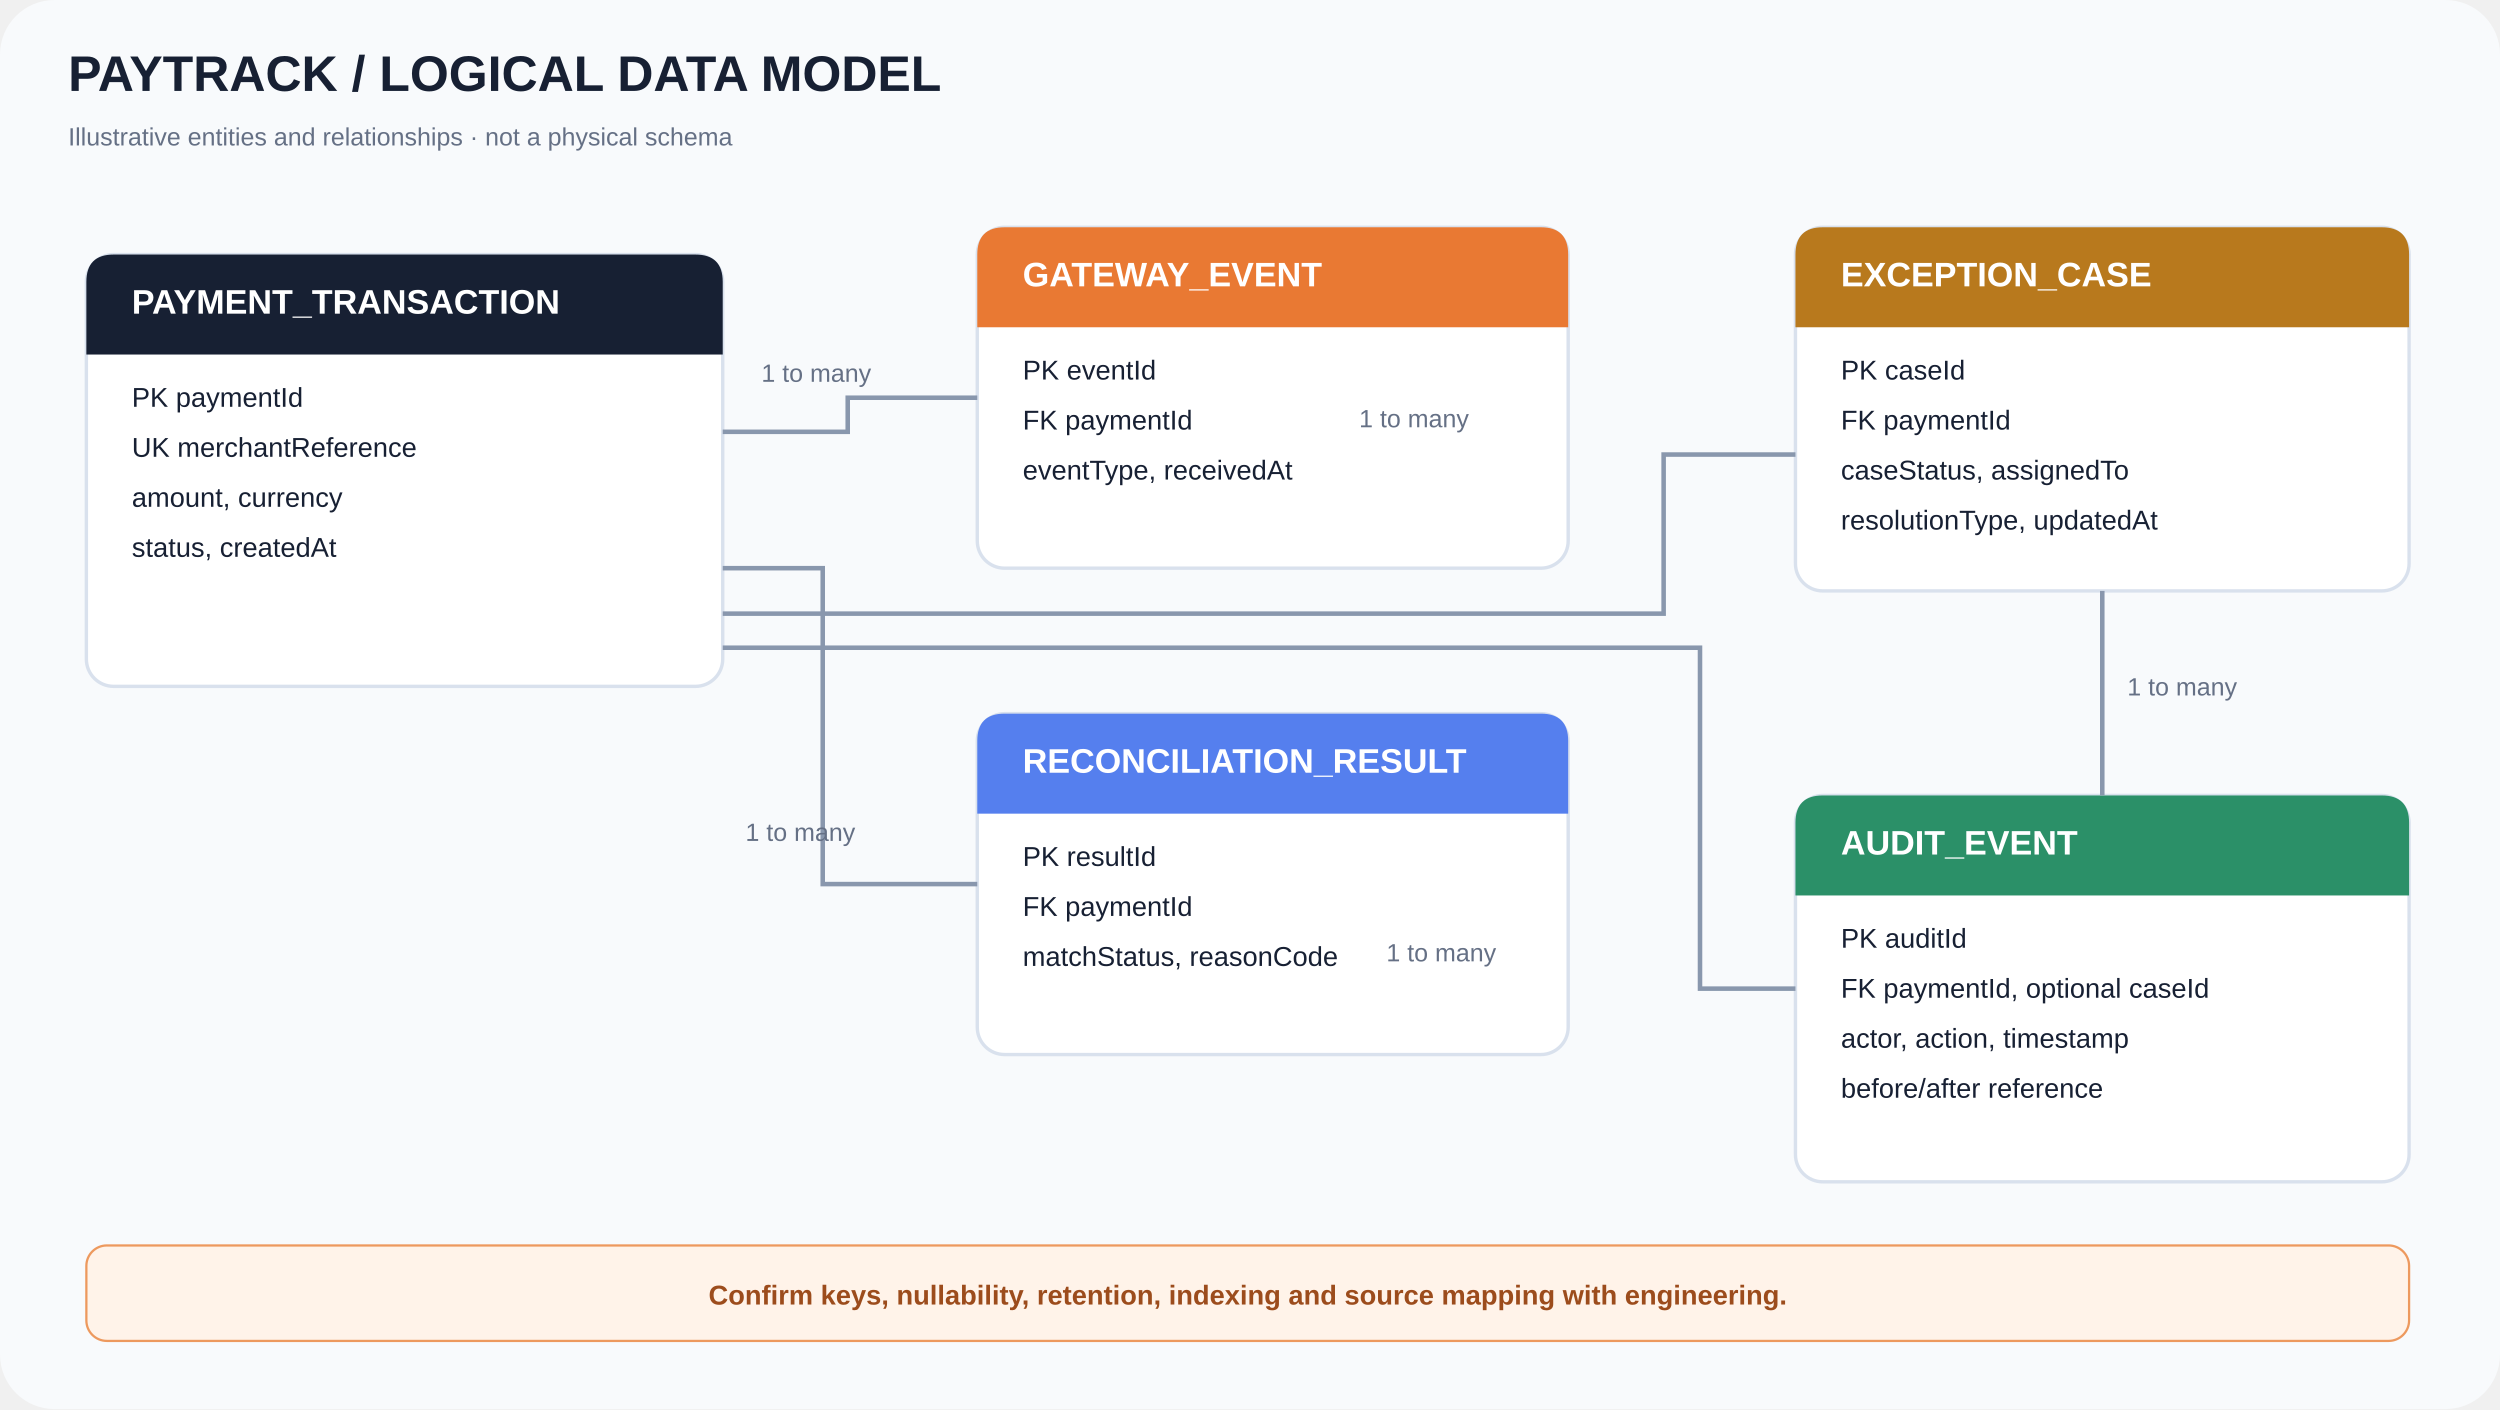
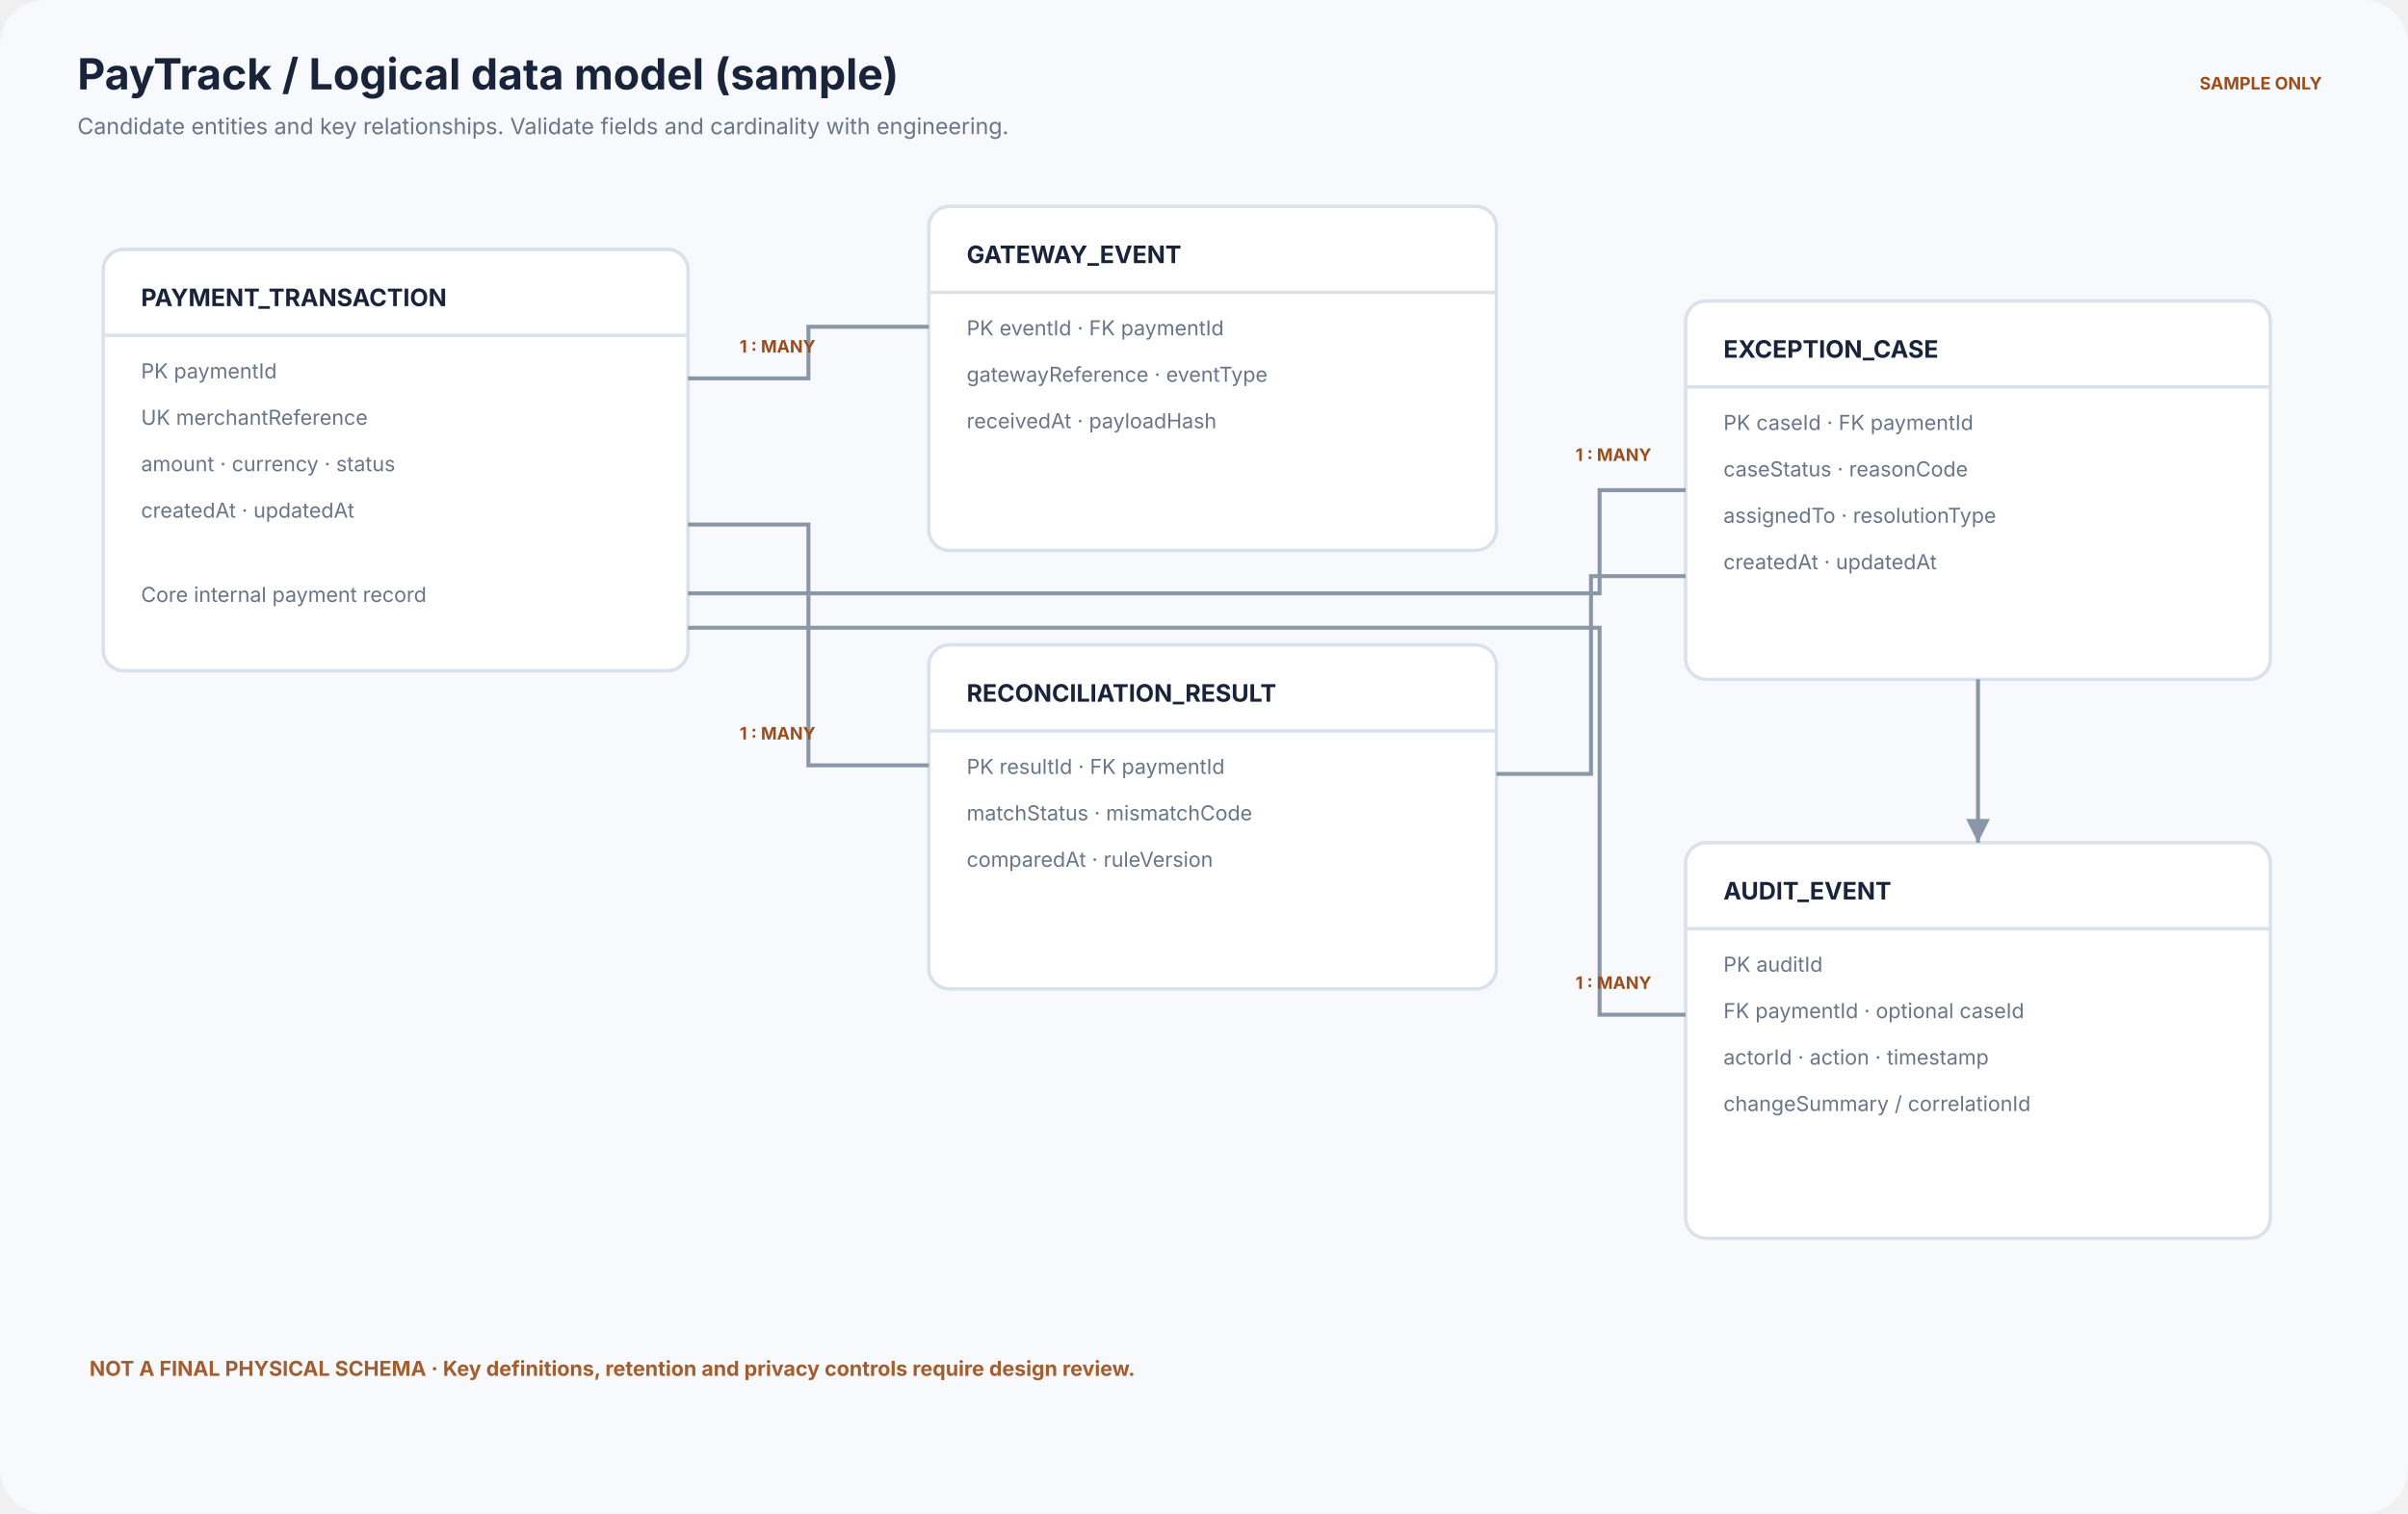
- <svg xmlns="http://www.w3.org/2000/svg" width="1100" height="620" viewBox="0 0 1100 620" role="img" aria-labelledby="title desc">
+ <svg xmlns="http://www.w3.org/2000/svg" width="1400" height="880" viewBox="0 0 1400 880">
  <defs>
-     <style>.h{font:700 15px Arial,sans-serif;fill:#fff}.f{font:12px Arial,sans-serif;fill:#172033}.m{font:11px Arial,sans-serif;fill:#657085}.e{stroke:#8997ad;stroke-width:2;fill:none}</style>
+     <marker id="arrow" markerWidth="8" markerHeight="8" refX="6" refY="3" orient="auto">
+       <path d="M0,0 L6,3 L0,6 Z" fill="#8b96a7" />
+     </marker>
  </defs>
-   <rect width="1100" height="620" rx="24" fill="#f8fafc" />
-   <text x="30" y="40" style="font:800 22px Arial,sans-serif;fill:#172033">PAYTRACK / LOGICAL DATA MODEL</text>
-   <text x="30" y="64" class="m">Illustrative entities and relationships · not a physical schema</text>
+   <style>.title{font:700 25px Inter,Arial,sans-serif;fill:#19243a}.sub{font:13px Inter,Arial,sans-serif;fill:#697587}.node{fill:#fff;stroke:#d9e1eb;stroke-width:2}.nodeTitle{font:700 14px Inter,Arial,sans-serif;fill:#19243a}.nodeText{font:12px Inter,Arial,sans-serif;fill:#697587}.edge{fill:none;stroke:#8b96a7;stroke-width:2.3;marker-end:url(#arrow)}.tag{font:700 10px Inter,Arial,sans-serif;fill:#9b4e1b}.watermark{font:700 12px Inter,Arial,sans-serif;fill:#a45d2d}</style>
+   <rect width="1400" height="880" rx="26" fill="#f7f9fc" />
+   <text x="45" y="52" class="title">PayTrack / Logical data model (sample)</text>
+   <text x="45" y="78" class="sub">Candidate entities and key relationships. Validate fields and cardinality with engineering.</text>
+   <text x="1350" y="52" text-anchor="end" class="tag">SAMPLE ONLY</text>
  <g>
-     <rect x="38" y="112" width="280" height="190" rx="12" fill="#fff" stroke="#d9e1ed" stroke-width="1.5" />
-     <path d="M38 124q0-12 12-12h256q12 0 12 12v32H38z" fill="#172033" />
-     <text x="58" y="138" class="h">PAYMENT_TRANSACTION</text>
-     <text x="58" y="179" class="f">PK paymentId</text>
-     <text x="58" y="201" class="f">UK merchantReference</text>
-     <text x="58" y="223" class="f">amount, currency</text>
-     <text x="58" y="245" class="f">status, createdAt</text>
+     <rect class="node" x="60" y="145" width="340" height="245" rx="12" />
+     <path d="M60 195H400" stroke="#d9e1eb" stroke-width="2" />
+     <text x="82" y="178" class="nodeTitle">PAYMENT_TRANSACTION</text>
+     <text x="82" y="220" class="nodeText">PK paymentId</text>
+     <text x="82" y="247" class="nodeText">UK merchantReference</text>
+     <text x="82" y="274" class="nodeText">amount · currency · status</text>
+     <text x="82" y="301" class="nodeText">createdAt · updatedAt</text>
+     <text x="82" y="350" class="nodeText">Core internal payment record</text>
+     <rect class="node" x="540" y="120" width="330" height="200" rx="12" />
+     <path d="M540 170H870" stroke="#d9e1eb" stroke-width="2" />
+     <text x="562" y="153" class="nodeTitle">GATEWAY_EVENT</text>
+     <text x="562" y="195" class="nodeText">PK eventId · FK paymentId</text>
+     <text x="562" y="222" class="nodeText">gatewayReference · eventType</text>
+     <text x="562" y="249" class="nodeText">receivedAt · payloadHash</text>
+     <rect class="node" x="540" y="375" width="330" height="200" rx="12" />
+     <path d="M540 425H870" stroke="#d9e1eb" stroke-width="2" />
+     <text x="562" y="408" class="nodeTitle">RECONCILIATION_RESULT</text>
+     <text x="562" y="450" class="nodeText">PK resultId · FK paymentId</text>
+     <text x="562" y="477" class="nodeText">matchStatus · mismatchCode</text>
+     <text x="562" y="504" class="nodeText">comparedAt · ruleVersion</text>
+     <rect class="node" x="980" y="175" width="340" height="220" rx="12" />
+     <path d="M980 225H1320" stroke="#d9e1eb" stroke-width="2" />
+     <text x="1002" y="208" class="nodeTitle">EXCEPTION_CASE</text>
+     <text x="1002" y="250" class="nodeText">PK caseId · FK paymentId</text>
+     <text x="1002" y="277" class="nodeText">caseStatus · reasonCode</text>
+     <text x="1002" y="304" class="nodeText">assignedTo · resolutionType</text>
+     <text x="1002" y="331" class="nodeText">createdAt · updatedAt</text>
+     <rect class="node" x="980" y="490" width="340" height="230" rx="12" />
+     <path d="M980 540H1320" stroke="#d9e1eb" stroke-width="2" />
+     <text x="1002" y="523" class="nodeTitle">AUDIT_EVENT</text>
+     <text x="1002" y="565" class="nodeText">PK auditId</text>
+     <text x="1002" y="592" class="nodeText">FK paymentId · optional caseId</text>
+     <text x="1002" y="619" class="nodeText">actorId · action · timestamp</text>
+     <text x="1002" y="646" class="nodeText">changeSummary / correlationId</text>
+     <path class="edge" d="M400 220 H470 V190 H540 M400 305 H470 V445 H540 M400 345 H930 V285 H980 M400 365 H930 V590 H980 M870 450 H925 V335 H980 M1150 395 V490" />
+     <text x="430" y="205" class="tag">1 : MANY</text>
+     <text x="430" y="430" class="tag">1 : MANY</text>
+     <text x="916" y="268" class="tag">1 : MANY</text>
+     <text x="916" y="575" class="tag">1 : MANY</text>
+     <text x="52" y="800" class="watermark">NOT A FINAL PHYSICAL SCHEMA · Key definitions, retention and privacy controls require design review.</text>
  </g>
-   <g>
-     <rect x="430" y="100" width="260" height="150" rx="12" fill="#fff" stroke="#d9e1ed" stroke-width="1.5" />
-     <path d="M430 112q0-12 12-12h236q12 0 12 12v32H430z" fill="#e97933" />
-     <text x="450" y="126" class="h">GATEWAY_EVENT</text>
-     <text x="450" y="167" class="f">PK eventId</text>
-     <text x="450" y="189" class="f">FK paymentId</text>
-     <text x="450" y="211" class="f">eventType, receivedAt</text>
-   </g>
-   <g>
-     <rect x="430" y="314" width="260" height="150" rx="12" fill="#fff" stroke="#d9e1ed" stroke-width="1.5" />
-     <path d="M430 326q0-12 12-12h236q12 0 12 12v32H430z" fill="#557fee" />
-     <text x="450" y="340" class="h">RECONCILIATION_RESULT</text>
-     <text x="450" y="381" class="f">PK resultId</text>
-     <text x="450" y="403" class="f">FK paymentId</text>
-     <text x="450" y="425" class="f">matchStatus, reasonCode</text>
-   </g>
-   <g>
-     <rect x="790" y="100" width="270" height="160" rx="12" fill="#fff" stroke="#d9e1ed" stroke-width="1.5" />
-     <path d="M790 112q0-12 12-12h246q12 0 12 12v32H790z" fill="#b8791d" />
-     <text x="810" y="126" class="h">EXCEPTION_CASE</text>
-     <text x="810" y="167" class="f">PK caseId</text>
-     <text x="810" y="189" class="f">FK paymentId</text>
-     <text x="810" y="211" class="f">caseStatus, assignedTo</text>
-     <text x="810" y="233" class="f">resolutionType, updatedAt</text>
-   </g>
-   <g>
-     <rect x="790" y="350" width="270" height="170" rx="12" fill="#fff" stroke="#d9e1ed" stroke-width="1.5" />
-     <path d="M790 362q0-12 12-12h246q12 0 12 12v32H790z" fill="#2b9068" />
-     <text x="810" y="376" class="h">AUDIT_EVENT</text>
-     <text x="810" y="417" class="f">PK auditId</text>
-     <text x="810" y="439" class="f">FK paymentId, optional caseId</text>
-     <text x="810" y="461" class="f">actor, action, timestamp</text>
-     <text x="810" y="483" class="f">before/after reference</text>
-   </g>
-   <path d="M318 190h55v-15h57M318 250h44v139h68M318 270h414v-70h58M318 285h430v150h42M925 260v90" class="e" />
-   <text x="335" y="168" class="m">1 to many</text>
-   <text x="328" y="370" class="m">1 to many</text>
-   <text x="598" y="188" class="m">1 to many</text>
-   <text x="610" y="423" class="m">1 to many</text>
-   <text x="936" y="306" class="m">1 to many</text>
-   <rect x="38" y="548" width="1022" height="42" rx="9" fill="#fff3e9" stroke="#ed995e" />
-   <text x="549" y="574" text-anchor="middle" style="font:700 12px Arial,sans-serif;fill:#9c4c1c">Confirm keys, nullability, retention, indexing and source mapping with engineering.</text>
</svg>
